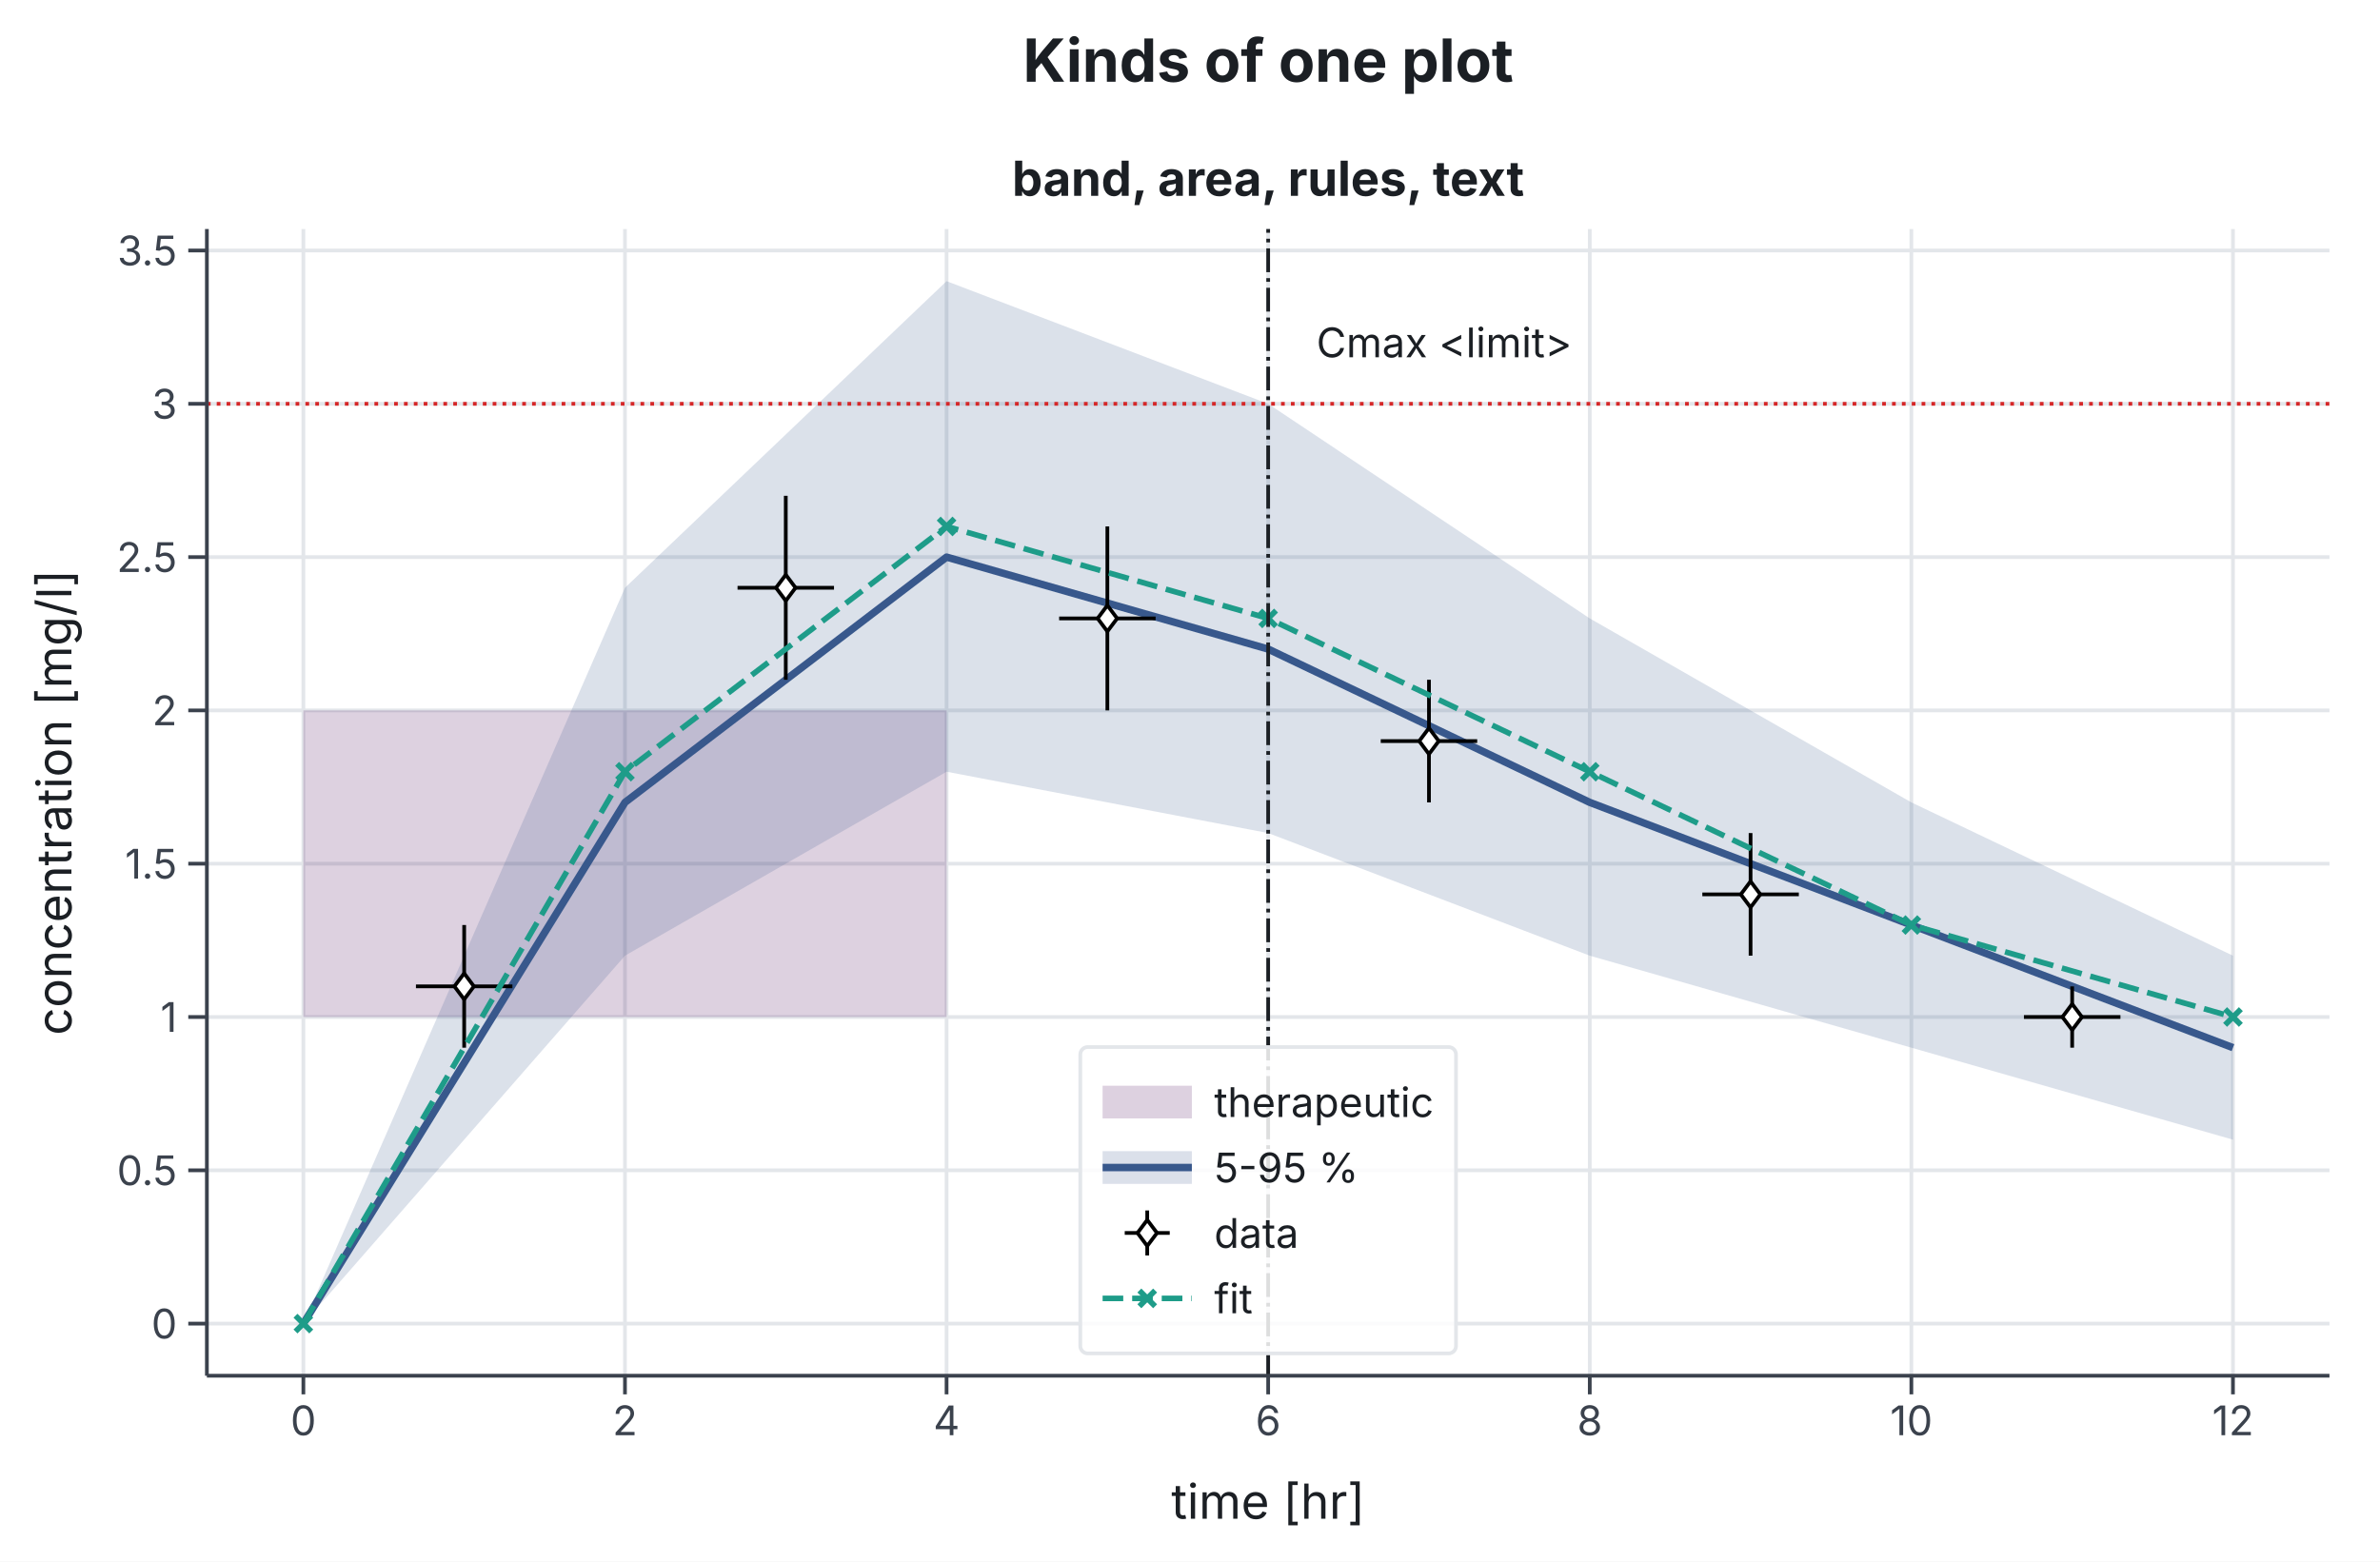
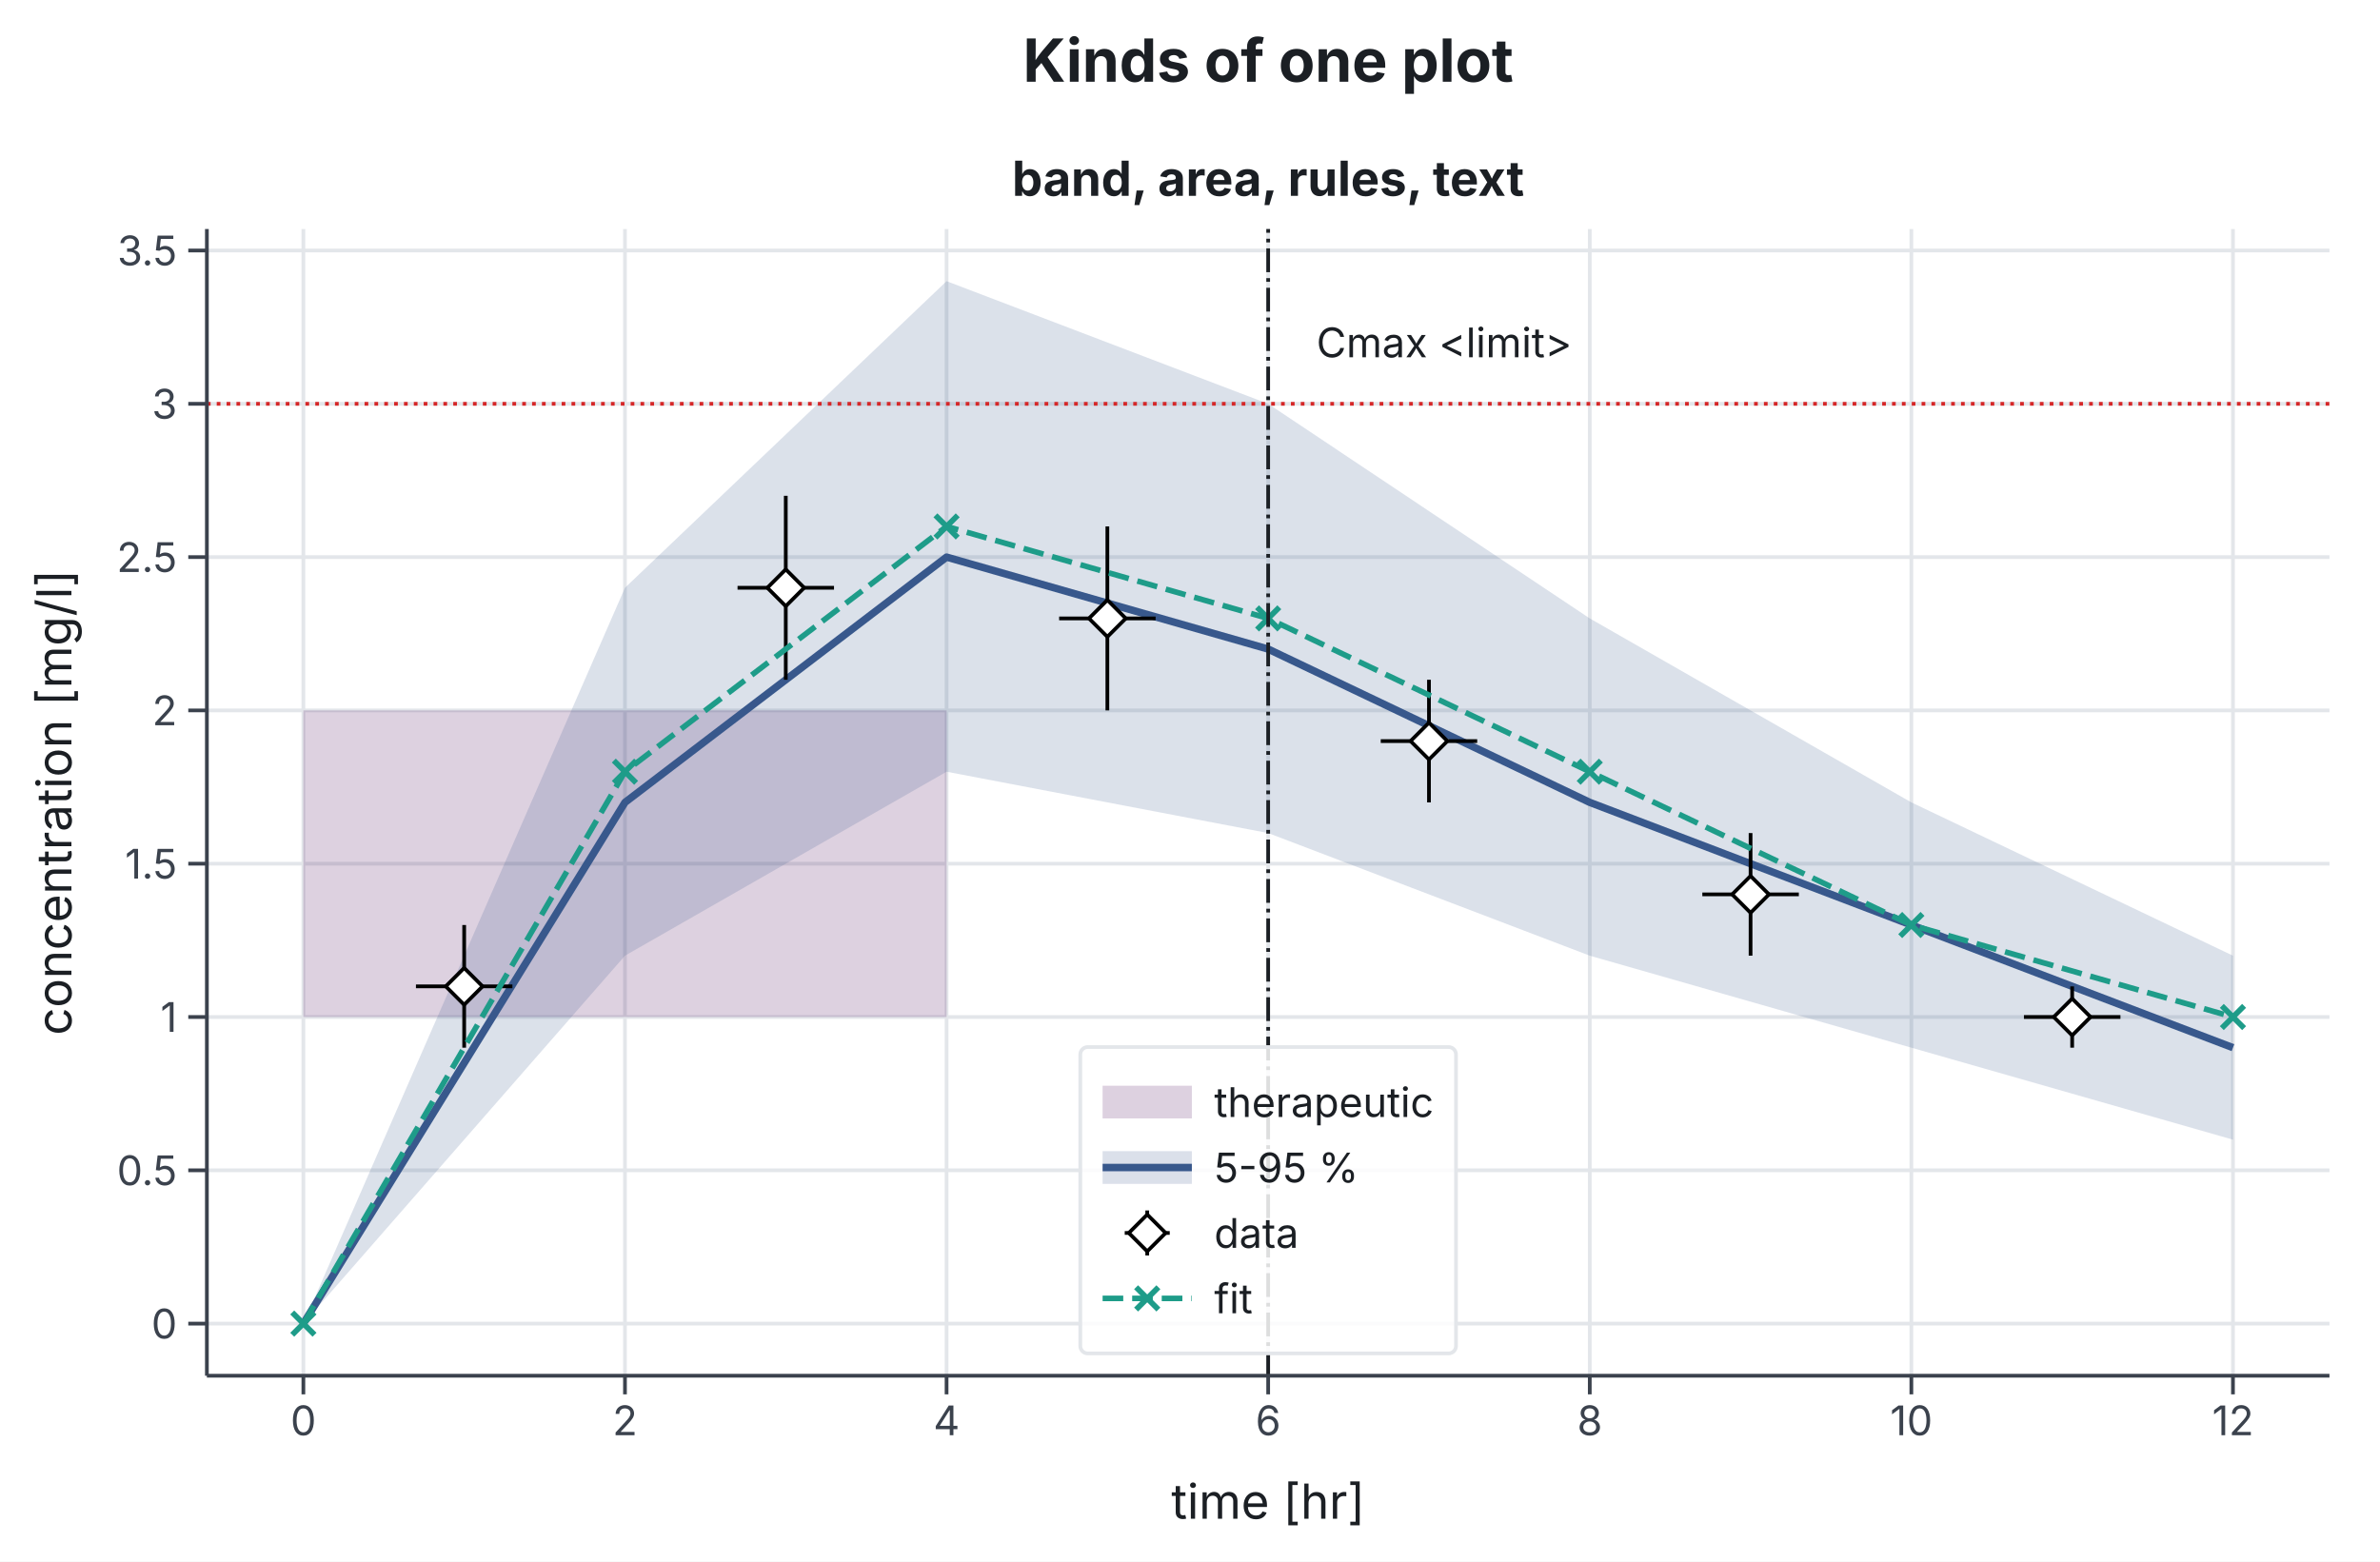
<svg xmlns="http://www.w3.org/2000/svg" width="640" height="420" viewBox="0 0 640 420" class="sbmlsim-figure" role="img" font-family="Inter, -apple-system, BlinkMacSystemFont, 'Segoe UI', Roboto, Helvetica, Arial, sans-serif">
  <defs>
-     <clipPath id="sbmlsim-8ec6fd68e58c-p0-clip-0">
+     <clipPath id="sbmlsim-4f4437c8995c-p0-clip-0">
      <rect x="47.63" y="21.6" width="570.77" height="308.4" />
    </clipPath>
  </defs>
  <g class="charton-background">
    <rect x="0" y="0" width="640" height="420" fill="#ffffff" />
  </g>
  <g class="sbmlsim-figure-title">
    <text x="341.02" y="16" font-size="16" font-weight="bold" text-anchor="middle" dominant-baseline="middle" fill="#1b1f24">Kinds of one plot</text>
  </g>
  <svg class="sbmlsim-plot" data-plot="p" x="8" y="40" width="624" height="372" overflow="visible">
    <g class="charton-title">
      <text x="333.02" y="7.8" font-size="13" fill="#1b1f24" text-anchor="middle" dominant-baseline="middle" font-weight="bold">band, area, rules, text</text>
    </g>
    <g class="charton-grid" stroke="#e3e6ea" stroke-width="1">
      <line x1="73.58" y1="21.6" x2="73.58" y2="330" />
      <line x1="160.06" y1="21.6" x2="160.06" y2="330" />
      <line x1="246.54" y1="21.6" x2="246.54" y2="330" />
      <line x1="333.02" y1="21.6" x2="333.02" y2="330" />
      <line x1="419.5" y1="21.6" x2="419.5" y2="330" />
      <line x1="505.98" y1="21.6" x2="505.98" y2="330" />
      <line x1="592.46" y1="21.6" x2="592.46" y2="330" />
      <line x1="47.63" y1="315.98" x2="618.41" y2="315.98" />
      <line x1="47.63" y1="274.75" x2="618.41" y2="274.75" />
      <line x1="47.63" y1="233.52" x2="618.41" y2="233.52" />
      <line x1="47.63" y1="192.29" x2="618.41" y2="192.29" />
      <line x1="47.63" y1="151.06" x2="618.41" y2="151.06" />
      <line x1="47.63" y1="109.83" x2="618.41" y2="109.83" />
      <line x1="47.63" y1="68.6" x2="618.41" y2="68.6" />
      <line x1="47.63" y1="27.37" x2="618.41" y2="27.37" />
    </g>
-     <g class="charton-plot" clip-path="url(#sbmlsim-8ec6fd68e58c-p0-clip-0)">
+     <g class="charton-plot" clip-path="url(#sbmlsim-4f4437c8995c-p0-clip-0)">
      <g class="sbmlsim-element sbmlsim-area" data-element="area" data-legend="area">
        <g class="charton-mark charton-mark-polygon">
          <path d="M73.58 151.06L246.54 151.06L246.54 233.52L73.58 233.52Z" fill="#440154" opacity="0.18" />
        </g>
      </g>
      <g class="sbmlsim-element sbmlsim-band" data-element="band" data-legend="band">
        <g class="charton-mark charton-mark-polygon">
          <path d="M73.58 315.98L160.06 118.08L246.54 35.62L333.02 68.6L419.5 126.32L505.98 175.8L592.46 217.03L592.46 266.51L505.98 241.77L419.5 217.03L333.02 184.05L246.54 167.55L160.06 217.03L73.58 315.98Z" fill="#38588c" opacity="0.18" />
        </g>
        <g class="charton-mark charton-mark-path">
          <path d="M73.58 315.98L160.06 175.8L246.54 109.83L333.02 134.57L419.5 175.8L505.98 208.78L592.46 241.77" fill="none" stroke="#38588c" stroke-width="2" stroke-linejoin="round" />
        </g>
      </g>
      <g class="sbmlsim-element sbmlsim-curve" data-element="data" data-legend="data">
        <g class="charton-mark charton-mark-path">
          <path d="M103.85 225.28L129.79 225.28M190.33 118.08L216.27 118.08M276.81 126.32L302.75 126.32M363.29 159.31L389.23 159.31M449.77 200.54L475.72 200.54M536.25 233.52L562.2 233.52" fill="none" stroke="#000000" stroke-width="1" stroke-linejoin="round" />
        </g>
        <g class="charton-mark charton-mark-path">
          <path d="M116.82 241.77L116.82 208.78M203.3 142.82L203.3 93.34M289.78 151.06L289.78 101.59M376.26 175.8L376.26 142.82M462.74 217.03L462.74 184.05M549.22 241.77L549.22 225.28" fill="none" stroke="#000000" stroke-width="1" stroke-linejoin="round" />
        </g>
        <g class="charton-mark charton-mark-point">
-           <path d="M116.82 221.78L119.44 225.28L116.82 228.78L114.19 225.28Z" fill="#ffffff" stroke="#000000" stroke-width="1" />
-           <path d="M203.3 114.58L205.93 118.08L203.3 121.58L200.68 118.08Z" fill="#ffffff" stroke="#000000" stroke-width="1" />
-           <path d="M289.78 122.82L292.41 126.32L289.78 129.82L287.16 126.32Z" fill="#ffffff" stroke="#000000" stroke-width="1" />
-           <path d="M376.26 155.81L378.89 159.31L376.26 162.81L373.64 159.31Z" fill="#ffffff" stroke="#000000" stroke-width="1" />
-           <path d="M462.74 197.04L465.37 200.54L462.74 204.04L460.12 200.54Z" fill="#ffffff" stroke="#000000" stroke-width="1" />
-           <path d="M549.22 230.02L551.85 233.52L549.22 237.02L546.6 233.52Z" fill="#ffffff" stroke="#000000" stroke-width="1" />
+           <path d="M116.82 220.33L111.87 225.28L116.82 230.23L121.77 225.28Z" fill="#ffffff" stroke="#000000" stroke-width="1" />
+           <path d="M203.3 113.13L198.35 118.08L203.3 123.03L208.25 118.08Z" fill="#ffffff" stroke="#000000" stroke-width="1" />
+           <path d="M289.78 121.37L284.83 126.32L289.78 131.27L294.73 126.32Z" fill="#ffffff" stroke="#000000" stroke-width="1" />
+           <path d="M376.26 154.36L371.31 159.31L376.26 164.26L381.21 159.31Z" fill="#ffffff" stroke="#000000" stroke-width="1" />
+           <path d="M462.74 195.59L457.79 200.54L462.74 205.49L467.69 200.54Z" fill="#ffffff" stroke="#000000" stroke-width="1" />
+           <path d="M549.22 228.57L544.27 233.52L549.22 238.47L554.17 233.52Z" fill="#ffffff" stroke="#000000" stroke-width="1" />
        </g>
      </g>
      <g class="sbmlsim-element sbmlsim-curve" data-element="fit" data-legend="fit">
        <g class="charton-mark charton-mark-path">
          <path d="M73.58 315.98L160.06 167.55L246.54 101.59L333.02 126.32L419.5 167.55L505.98 208.78L592.46 233.52" fill="none" stroke="#1e9c89" stroke-width="1.5" stroke-dasharray="5.55 2.4" stroke-linejoin="round" />
        </g>
        <g class="charton-mark charton-mark-point">
-           <path d="M71.46 313.86L75.7 318.1M71.46 318.1L75.7 313.86" fill="none" stroke="#1e9c89" stroke-width="1.5" />
-           <path d="M157.94 165.43L162.18 169.68M157.94 169.68L162.18 165.43" fill="none" stroke="#1e9c89" stroke-width="1.5" />
-           <path d="M244.42 99.46L248.66 103.71M244.42 103.71L248.66 99.46" fill="none" stroke="#1e9c89" stroke-width="1.5" />
-           <path d="M330.9 124.2L335.14 128.45M330.9 128.45L335.14 124.2" fill="none" stroke="#1e9c89" stroke-width="1.5" />
-           <path d="M417.38 165.43L421.62 169.68M417.38 169.68L421.62 165.43" fill="none" stroke="#1e9c89" stroke-width="1.5" />
-           <path d="M503.86 206.66L508.1 210.91M503.86 210.91L508.1 206.66" fill="none" stroke="#1e9c89" stroke-width="1.5" />
-           <path d="M590.34 231.4L594.59 235.64M590.34 235.64L594.59 231.4" fill="none" stroke="#1e9c89" stroke-width="1.5" />
+           <path d="M70.58 312.98L76.58 318.98M70.58 318.98L76.58 312.98" fill="none" stroke="#1e9c89" stroke-width="1.5" />
+           <path d="M157.06 164.55L163.06 170.55M157.06 170.55L163.06 164.55" fill="none" stroke="#1e9c89" stroke-width="1.5" />
+           <path d="M243.54 98.59L249.54 104.59M243.54 104.59L249.54 98.59" fill="none" stroke="#1e9c89" stroke-width="1.5" />
+           <path d="M330.02 123.32L336.02 129.32M330.02 129.32L336.02 123.32" fill="none" stroke="#1e9c89" stroke-width="1.5" />
+           <path d="M416.5 164.55L422.5 170.55M416.5 170.55L422.5 164.55" fill="none" stroke="#1e9c89" stroke-width="1.5" />
+           <path d="M502.98 205.78L508.98 211.78M502.98 211.78L508.98 205.78" fill="none" stroke="#1e9c89" stroke-width="1.5" />
+           <path d="M589.46 230.52L595.46 236.52M589.46 236.52L595.46 230.52" fill="none" stroke="#1e9c89" stroke-width="1.5" />
        </g>
      </g>
      <g class="sbmlsim-element sbmlsim-rule" data-element="limit">
        <g class="charton-mark charton-mark-path">
          <path d="M47.63 68.6L618.41 68.6" fill="none" stroke="#d62728" stroke-width="1" stroke-dasharray="1 1.65" stroke-linejoin="round" />
        </g>
      </g>
      <g class="sbmlsim-element sbmlsim-rule" data-element="dose">
        <g class="charton-mark charton-mark-path">
          <path d="M333.02 330L333.02 21.6" fill="none" stroke="#1b1f24" stroke-width="1" stroke-dasharray="6.4 1.6 1 1.6" stroke-linejoin="round" />
        </g>
      </g>
      <g class="sbmlsim-element sbmlsim-text" data-element="note">
        <g class="charton-mark charton-mark-text">
          <text x="345.99" y="52.11" font-size="11" fill="#1b1f24" dominant-baseline="middle">Cmax &lt;limit&gt;</text>
        </g>
      </g>
    </g>
    <g class="charton-axis charton-axis-x" data-axis="x">
      <g class="charton-axis-line">
        <path d="M47.63 330L618.41 330" fill="none" stroke="#3b424d" stroke-width="1" stroke-linejoin="round" />
      </g>
      <g class="charton-tick">
        <path d="M73.58 330L73.58 335" fill="none" stroke="#3b424d" stroke-width="1" stroke-linejoin="round" />
        <path d="M160.06 330L160.06 335" fill="none" stroke="#3b424d" stroke-width="1" stroke-linejoin="round" />
        <path d="M246.54 330L246.54 335" fill="none" stroke="#3b424d" stroke-width="1" stroke-linejoin="round" />
        <path d="M333.02 330L333.02 335" fill="none" stroke="#3b424d" stroke-width="1" stroke-linejoin="round" />
        <path d="M419.5 330L419.5 335" fill="none" stroke="#3b424d" stroke-width="1" stroke-linejoin="round" />
        <path d="M505.98 330L505.98 335" fill="none" stroke="#3b424d" stroke-width="1" stroke-linejoin="round" />
        <path d="M592.46 330L592.46 335" fill="none" stroke="#3b424d" stroke-width="1" stroke-linejoin="round" />
      </g>
      <g class="charton-tick-label">
        <text x="73.58" y="338" font-size="11" fill="#3b424d" text-anchor="middle" dominant-baseline="hanging">0</text>
        <text x="160.06" y="338" font-size="11" fill="#3b424d" text-anchor="middle" dominant-baseline="hanging">2</text>
        <text x="246.54" y="338" font-size="11" fill="#3b424d" text-anchor="middle" dominant-baseline="hanging">4</text>
        <text x="333.02" y="338" font-size="11" fill="#3b424d" text-anchor="middle" dominant-baseline="hanging">6</text>
        <text x="419.5" y="338" font-size="11" fill="#3b424d" text-anchor="middle" dominant-baseline="hanging">8</text>
        <text x="505.98" y="338" font-size="11" fill="#3b424d" text-anchor="middle" dominant-baseline="hanging">10</text>
        <text x="592.46" y="338" font-size="11" fill="#3b424d" text-anchor="middle" dominant-baseline="hanging">12</text>
      </g>
      <g class="charton-axis-title">
        <text x="333.02" y="359" font-size="13" fill="#1b1f24" text-anchor="middle" dominant-baseline="hanging">time [hr]</text>
      </g>
    </g>
    <g class="charton-axis charton-axis-y" data-axis="y">
      <g class="charton-axis-line">
        <path d="M47.63 21.6L47.63 330" fill="none" stroke="#3b424d" stroke-width="1" stroke-linejoin="round" />
      </g>
      <g class="charton-tick">
        <path d="M47.63 315.98L42.63 315.98" fill="none" stroke="#3b424d" stroke-width="1" stroke-linejoin="round" />
        <path d="M47.63 274.75L42.63 274.75" fill="none" stroke="#3b424d" stroke-width="1" stroke-linejoin="round" />
        <path d="M47.63 233.52L42.63 233.52" fill="none" stroke="#3b424d" stroke-width="1" stroke-linejoin="round" />
        <path d="M47.63 192.29L42.63 192.29" fill="none" stroke="#3b424d" stroke-width="1" stroke-linejoin="round" />
        <path d="M47.63 151.06L42.63 151.06" fill="none" stroke="#3b424d" stroke-width="1" stroke-linejoin="round" />
        <path d="M47.63 109.83L42.63 109.83" fill="none" stroke="#3b424d" stroke-width="1" stroke-linejoin="round" />
        <path d="M47.63 68.6L42.63 68.6" fill="none" stroke="#3b424d" stroke-width="1" stroke-linejoin="round" />
        <path d="M47.63 27.37L42.63 27.37" fill="none" stroke="#3b424d" stroke-width="1" stroke-linejoin="round" />
      </g>
      <g class="charton-tick-label">
        <text x="39.63" y="315.98" font-size="11" fill="#3b424d" text-anchor="end" dominant-baseline="central">0</text>
        <text x="39.63" y="274.75" font-size="11" fill="#3b424d" text-anchor="end" dominant-baseline="central">0.5</text>
        <text x="39.63" y="233.52" font-size="11" fill="#3b424d" text-anchor="end" dominant-baseline="central">1</text>
        <text x="39.63" y="192.29" font-size="11" fill="#3b424d" text-anchor="end" dominant-baseline="central">1.5</text>
        <text x="39.63" y="151.06" font-size="11" fill="#3b424d" text-anchor="end" dominant-baseline="central">2</text>
        <text x="39.63" y="109.83" font-size="11" fill="#3b424d" text-anchor="end" dominant-baseline="central">2.5</text>
        <text x="39.63" y="68.6" font-size="11" fill="#3b424d" text-anchor="end" dominant-baseline="central">3</text>
        <text x="39.63" y="27.37" font-size="11" fill="#3b424d" text-anchor="end" dominant-baseline="central">3.5</text>
      </g>
      <g class="charton-axis-title">
        <text x="6.5" y="175.8" font-size="13" fill="#1b1f24" text-anchor="middle" dominant-baseline="middle" transform="rotate(-90 6.5 175.8)">concentration [mg/l]</text>
      </g>
    </g>
  </svg>
  <g class="sbmlsim-legend" data-plot="p">
    <rect class="sbmlsim-legend-frame" x="290.5" y="281.6" width="101.03" height="82.4" rx="2" fill="#ffffff" fill-opacity="0.85" stroke="#e3e6ea" stroke-width="1" />
    <g class="sbmlsim-legend-entry" data-legend="area">
      <g class="sbmlsim-legend-swatch" transform="translate(296.5 296.4)">
        <rect x="0" y="-4.4" width="24" height="8.8" fill="#440154" fill-opacity="0.18" />
      </g>
      <text class="sbmlsim-legend-label" x="326.5" y="296.4" font-size="11" fill="#1b1f24" dominant-baseline="central">therapeutic</text>
    </g>
    <g class="sbmlsim-legend-entry" data-legend="band">
      <g class="sbmlsim-legend-swatch" transform="translate(296.5 314)">
        <rect x="0" y="-4.4" width="24" height="8.8" fill="#38588c" fill-opacity="0.18" />
        <path d="M0 0L24 0" fill="none" stroke="#38588c" stroke-width="2" />
      </g>
      <text class="sbmlsim-legend-label" x="326.5" y="314" font-size="11" fill="#1b1f24" dominant-baseline="central">5-95 %</text>
    </g>
    <g class="sbmlsim-legend-entry" data-legend="data">
      <g class="sbmlsim-legend-swatch" transform="translate(296.5 331.6)">
        <path d="M12 -6.05L12 6.05" fill="none" stroke="#000000" stroke-width="1" />
        <path d="M5.95 0L18.05 0" fill="none" stroke="#000000" stroke-width="1" />
-         <path d="M12 -3.5L14.63 0L12 3.5L9.38 0Z" fill="#ffffff" stroke="#000000" stroke-width="1" />
+         <path d="M12 -4.95L7.05 0L12 4.95L16.95 0Z" fill="#ffffff" stroke="#000000" stroke-width="1" />
      </g>
      <text class="sbmlsim-legend-label" x="326.5" y="331.6" font-size="11" fill="#1b1f24" dominant-baseline="central">data</text>
    </g>
    <g class="sbmlsim-legend-entry" data-legend="fit">
      <g class="sbmlsim-legend-swatch" transform="translate(296.5 349.2)">
        <path d="M0 0L24 0" fill="none" stroke="#1e9c89" stroke-width="1.5" stroke-dasharray="5.55 2.4" />
-         <path d="M9.88 -2.12L14.12 2.12M9.88 2.12L14.12 -2.12" fill="none" stroke="#1e9c89" stroke-width="1.5" />
+         <path d="M9 -3L15 3M9 3L15 -3" fill="none" stroke="#1e9c89" stroke-width="1.5" />
      </g>
      <text class="sbmlsim-legend-label" x="326.5" y="349.2" font-size="11" fill="#1b1f24" dominant-baseline="central">fit</text>
    </g>
  </g>
</svg>
